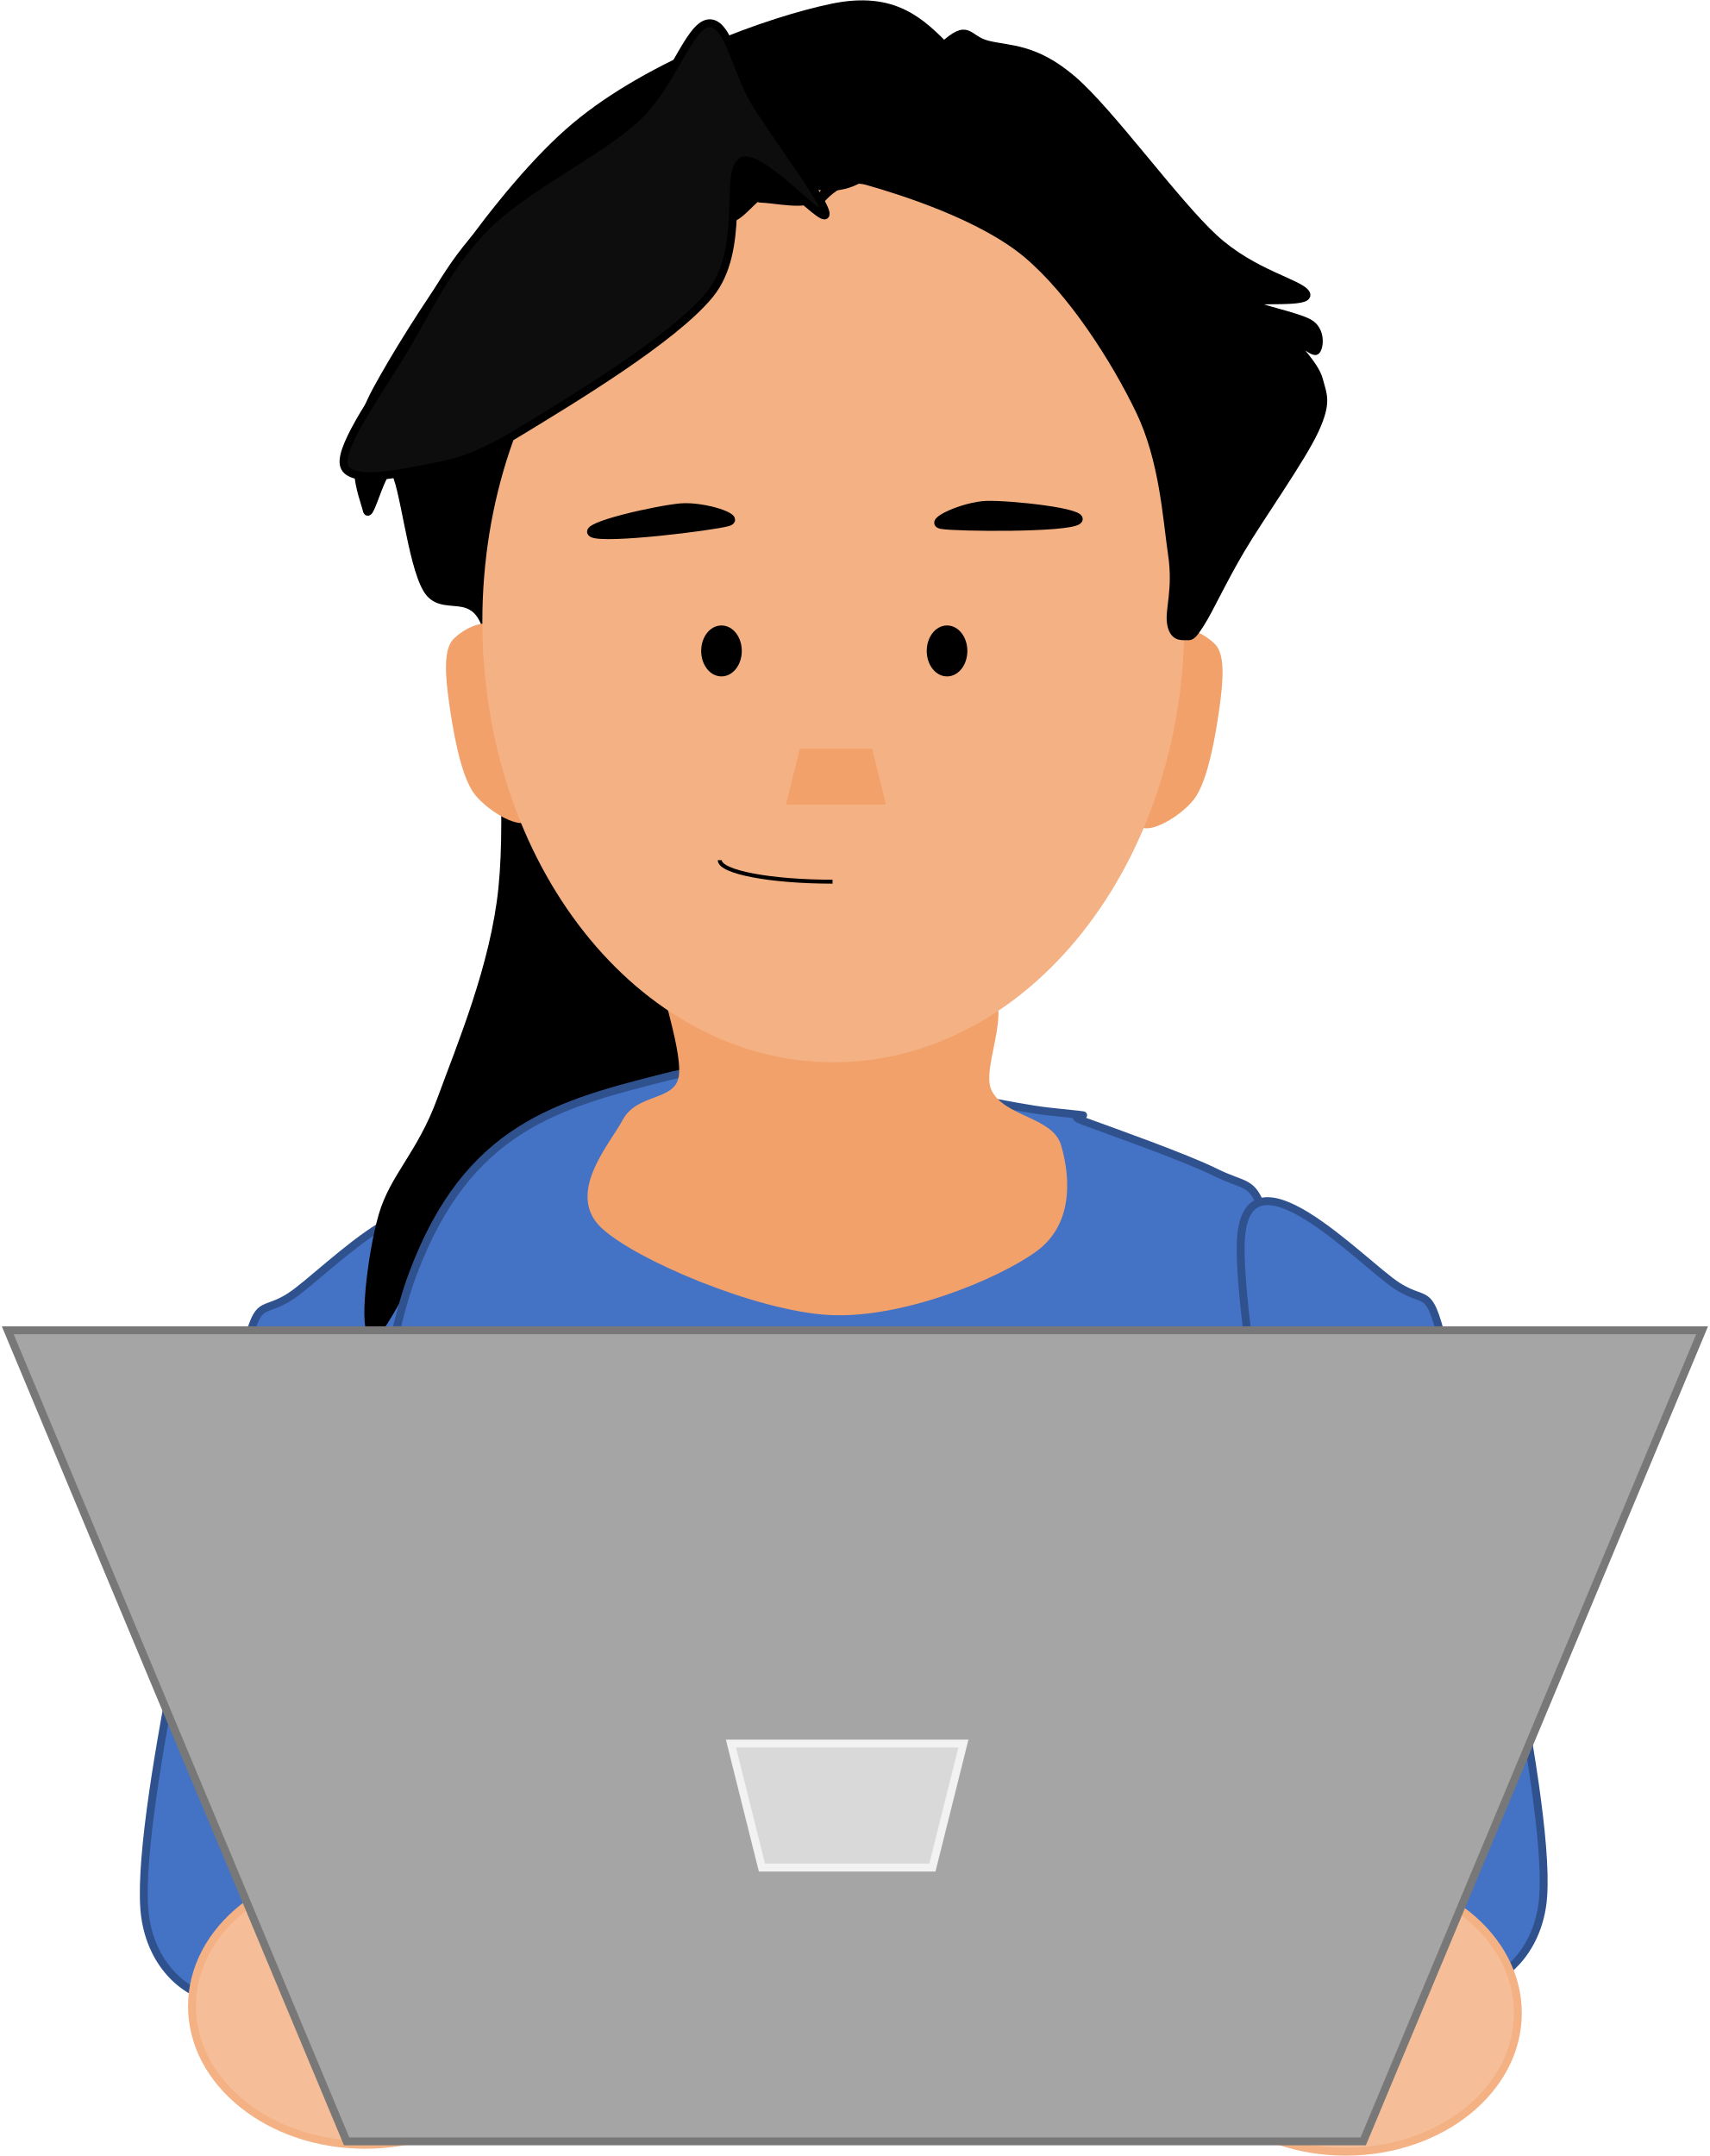
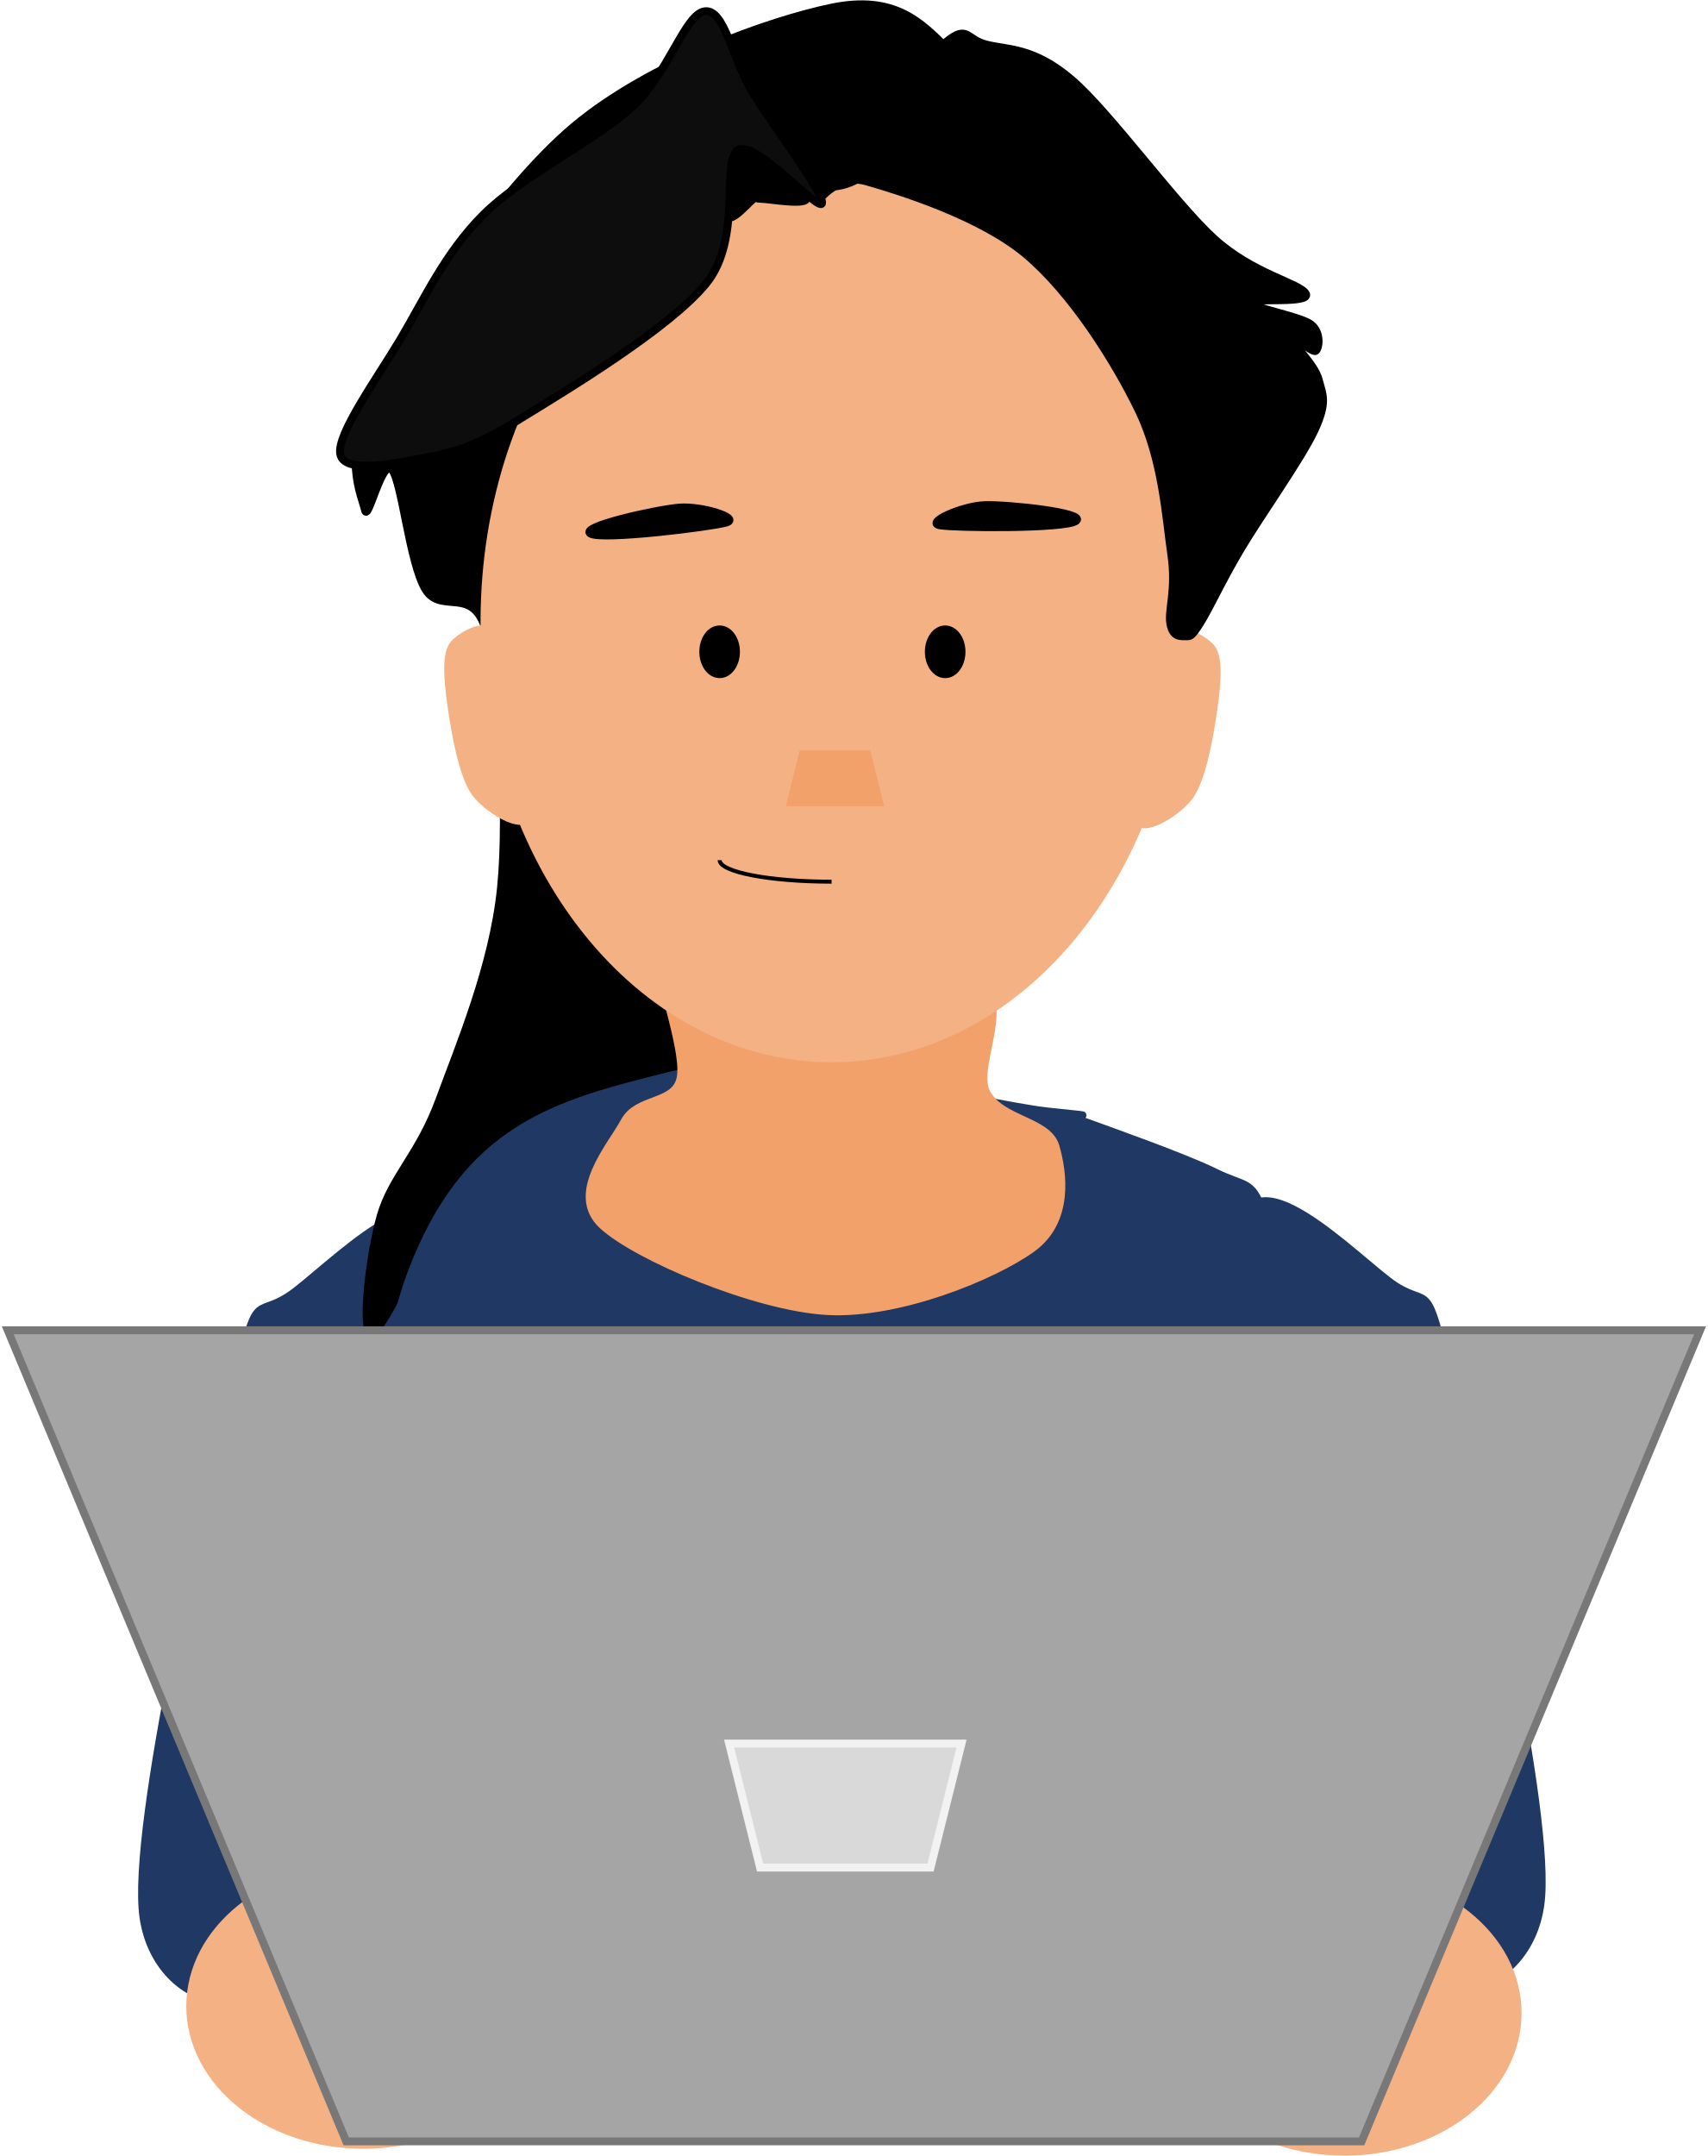
- <svg xmlns="http://www.w3.org/2000/svg" width="993" height="1252" xml:space="preserve" overflow="hidden">
+ <svg xmlns="http://www.w3.org/2000/svg" width="992" height="1252" xml:space="preserve" overflow="hidden">
  <defs>
    <clipPath id="clip0">
-       <rect x="1758" y="722" width="993" height="1252" />
+       <rect x="1043" y="-2" width="992" height="1252" />
    </clipPath>
  </defs>
-   <g clip-path="url(#clip0)" transform="translate(-1758 -722)">
-     <path d="M0.062 24.269C2.185-37.264 70.38 36.037 90.811 49.275 111.243 62.513 108.59 43.637 122.653 103.699 136.717 163.762 182.622 357.189 175.192 409.652 167.762 462.116 105.671 481.483 78.075 418.478 50.478 355.473-2.06 85.803 0.062 24.269Z" stroke="#2F528F" stroke-width="4.583" stroke-miterlimit="8" fill="#4472C4" fill-rule="evenodd" transform="matrix(-1 0 0 1 2017.5 1425.5)" />
-     <path d="M2308.5 750.521C2292.95 734.727 2277.4 718.932 2241.33 726.414 2205.25 733.896 2136.14 758.418 2092.05 795.41 2047.96 832.402 1996.96 911.234 1976.78 948.365 1956.6 985.495 1969.32 1010.43 1970.97 1018.19 1972.63 1025.95 1980.93 987.296 1986.73 994.916 1992.54 1002.54 1996.68 1048.12 2005.8 1063.91 2014.93 1079.71 2034.14 1060.72 2041.46 1089.68 2048.79 1118.64 2054.32 1192.48 2049.76 1237.65 2045.2 1282.81 2025.71 1328.95 2014.1 1360.68 2002.49 1392.4 1986.59 1405.43 1980.1 1428.01 1973.6 1450.59 1968.21 1497.42 1975.12 1496.17 1982.03 1494.93 2015.07 1421.36 2021.56 1420.53 2028.06 1419.7 2006.22 1470.82 2014.1 1491.19 2021.98 1511.55 2063.03 1549.38 2068.83 1542.73 2074.64 1536.08 2043.4 1477.33 2048.93 1451.29 2054.46 1425.24 2082.93 1398.5 2102 1386.45 2121.08 1374.39 2151.21 1387.97 2163.37 1378.97 2175.54 1369.96 2186.73 1357.21 2174.98 1332.41 2163.23 1307.61 2112.65 1282.12 2092.88 1230.17 2073.12 1178.21 2033.17 1085.94 2056.39 1020.69 2079.61 955.43 2232.2 838.636 2232.2 838.636L2308.5 750.521Z" stroke="#000000" stroke-width="4.583" stroke-miterlimit="8" fill-rule="evenodd" />
-     <path d="M2367.16 1367.47C2407.33 1371.83 2371.52 1367.28 2387.63 1373.16 2403.73 1379.04 2446.56 1394.21 2463.8 1402.75 2481.04 1411.29 2485.02 1407.3 2491.09 1424.38 2497.15 1441.45 2492.79 1425.89 2500.18 1505.19 2507.57 1584.48 2593.6 1824.07 2535.43 1900.14 2477.25 1976.2 2243.05 1954.96 2151.15 1961.6 2059.25 1968.24 2016.8 1956.66 1984.02 1939.97 1951.24 1923.28 1952.19 1941.11 1954.46 1861.44 1956.74 1781.76 1965.64 1547.68 1997.67 1461.94 2029.69 1376.19 2082.56 1363.1 2146.6 1346.98 2210.65 1330.86 2326.99 1363.1 2367.16 1367.47Z" stroke="#2F528F" stroke-width="4.583" stroke-miterlimit="8" fill="#4472C4" fill-rule="evenodd" />
-     <path d="M2053.12 1092.8C2045.21 1076.1 2026.81 1087.17 2021.09 1093.38 2015.37 1099.58 2016.7 1115.04 2018.8 1130.02 2020.9 1145 2025.38 1172.67 2033.67 1183.27 2041.97 1193.86 2065.9 1208.65 2068.57 1193.57 2071.24 1178.5 2061.03 1109.5 2053.12 1092.8Z" fill="#F2A16A" fill-rule="evenodd" />
-     <path d="M36.121 8.803C28.208-7.896 9.807 3.173 4.087 9.376-1.634 15.578-0.299 31.037 1.798 46.019 3.896 61.001 8.377 88.675 16.672 99.267 24.966 109.86 48.897 124.651 51.566 109.573 54.236 94.496 44.035 25.503 36.121 8.803Z" fill="#F2A16A" fill-rule="evenodd" transform="matrix(-1 0 0 1 2468 1087)" />
-     <path d="M2322.49 1290.39C2350.4 1299.7 2323.63 1340.18 2331.89 1356.4 2340.15 1372.62 2367.63 1372.62 2372.05 1387.71 2376.46 1402.81 2380.45 1431.02 2358.38 1446.95 2336.31 1462.89 2281.2 1485.6 2239.61 1483.34 2198.03 1481.09 2128.54 1451.75 2108.89 1433.41 2089.24 1415.08 2114.16 1387.43 2121.71 1373.33 2129.25 1359.22 2150.47 1363.45 2154.17 1348.79 2157.88 1334.12 2142.21 1293.35 2143.92 1285.31 2145.63 1277.27 2134.95 1298.43 2164.43 1300.55 2193.9 1302.66 2294.58 1281.08 2322.49 1290.39Z" stroke="#F2A16A" stroke-width="4.583" stroke-miterlimit="8" fill="#F2A16A" fill-rule="evenodd" />
-     <path d="M2045 1083C2045 945.481 2133.2 834 2242 834 2350.8 834 2439 945.481 2439 1083 2439 1220.52 2350.8 1332 2242 1332 2133.2 1332 2045 1220.52 2045 1083Z" stroke="#F4B183" stroke-width="13.75" stroke-miterlimit="8" fill="#F4B183" fill-rule="evenodd" />
-     <path d="M2305.07 749.205C2321.11 734.555 2318.94 744.724 2331.56 747.879 2344.19 751.033 2358.85 749.372 2380.8 768.13 2402.75 786.889 2440.64 839.696 2463.26 860.431 2485.88 881.165 2512.98 886.324 2516.51 892.535 2520.04 898.746 2483.97 894.732 2484.44 897.694 2484.92 900.656 2513.08 905.625 2519.37 910.307 2525.67 914.989 2524.15 924.448 2522.24 925.786 2520.33 927.124 2507.64 915.562 2507.92 918.333 2508.21 921.104 2521.66 933.525 2523.95 942.411 2526.25 951.297 2529.2 955.215 2521.66 971.649 2514.12 988.084 2489.79 1022.29 2478.72 1041.02 2467.65 1059.75 2460.59 1075.61 2455.24 1084.01 2449.9 1092.42 2449.51 1091.47 2446.65 1091.47 2443.79 1091.47 2439.4 1091.95 2438.06 1084.01 2436.73 1076.08 2441.69 1064.52 2438.64 1043.88 2435.58 1023.25 2433.77 989.23 2419.74 960.184 2405.71 931.137 2380.8 891.771 2354.46 869.603 2328.12 847.436 2281.55 832.817 2261.7 827.18 2241.85 821.542 2228.39 848.582 2235.36 835.779 2242.32 822.975 2289.04 763.855 2305.07 749.205Z" stroke="#000000" stroke-width="4.583" stroke-miterlimit="8" fill-rule="evenodd" />
-     <path d="M2227.47 836.807C2228.44 841.759 2205.88 837.453 2200.91 837.453 2195.95 837.453 2201.02 835.085 2197.67 836.807 2194.33 838.53 2184.39 851.664 2180.83 847.788 2177.27 843.913 2173.92 820.228 2176.3 813.554 2178.67 806.879 2186.55 804.941 2195.08 807.74 2203.61 810.539 2226.5 831.855 2227.47 836.807Z" stroke="#000000" stroke-width="4.583" stroke-miterlimit="8" fill-rule="evenodd" />
-     <path d="M2211.5 809.5C2211.5 797.902 2224.04 788.5 2239.5 788.5 2254.96 788.5 2267.5 797.902 2267.5 809.5 2267.5 821.098 2254.96 830.5 2239.5 830.5 2224.04 830.5 2211.5 821.098 2211.5 809.5Z" stroke="#000000" stroke-width="4.583" stroke-miterlimit="8" fill-rule="evenodd" />
-     <path d="M2304.89 1026.89C2296.06 1025.37 2317.8 1015.6 2330.98 1015.16 2344.17 1014.73 2389.98 1019.54 2383.99 1024.27 2378.01 1029 2313.73 1028.4 2304.89 1026.89Z" stroke="#000000" stroke-width="4.583" stroke-miterlimit="8" fill-rule="evenodd" />
-     <path d="M2211.5 1191.5 2220.75 1154.5 2266.25 1154.5 2275.5 1191.5Z" stroke="#F4B183" stroke-width="4.583" stroke-miterlimit="8" fill="#F2A16A" fill-rule="evenodd" />
-     <path d="M2237.45 846.615C2238.84 840.951 2208.12 800.479 2196.77 781.969 2185.42 763.459 2180.99 734.037 2169.37 735.557 2157.74 737.076 2148.47 771.471 2127.02 791.086 2105.57 810.701 2063.08 830.868 2040.66 853.245 2018.24 875.622 2006.34 902.282 1992.5 925.35 1978.67 948.418 1955.55 980.188 1957.63 991.653 1959.71 1003.12 1987.66 997.455 2004.96 994.14 2022.26 990.825 2033.88 988.614 2061.42 971.762 2088.96 954.91 2149.02 918.996 2170.2 893.027 2191.37 867.059 2178.78 822.994 2188.46 815.95 2198.15 808.905 2236.07 852.278 2237.45 846.615Z" stroke="#000000" stroke-width="4.583" stroke-miterlimit="8" fill="#0D0D0D" fill-rule="evenodd" />
-     <path d="M2478.56 1443.72C2480.68 1382.32 2548.88 1455.46 2569.31 1468.67 2589.74 1481.88 2587.09 1463.04 2601.15 1522.97 2615.22 1582.9 2661.12 1775.91 2653.69 1828.26 2646.26 1880.61 2584.17 1899.93 2556.57 1837.06 2528.98 1774.2 2476.44 1505.12 2478.56 1443.72Z" stroke="#2F528F" stroke-width="4.583" stroke-miterlimit="8" fill="#4472C4" fill-rule="evenodd" />
-     <path d="M1869.5 1887C1869.5 1842.54 1914.5 1806.5 1970 1806.5 2025.5 1806.5 2070.5 1842.54 2070.5 1887 2070.5 1931.46 2025.5 1967.5 1970 1967.5 1914.5 1967.5 1869.5 1931.46 1869.5 1887Z" stroke="#F4B184" stroke-width="4.583" stroke-miterlimit="8" fill="#F6BE98" fill-rule="evenodd" />
-     <path d="M2439.5 1891C2439.5 1846.54 2484.27 1810.5 2539.5 1810.5 2594.73 1810.5 2639.5 1846.54 2639.5 1891 2639.5 1935.46 2594.73 1971.5 2539.5 1971.5 2484.27 1971.5 2439.5 1935.46 2439.5 1891Z" stroke="#F4B184" stroke-width="4.583" stroke-miterlimit="8" fill="#F6BE98" fill-rule="evenodd" />
-     <path d="M1762.5 1494.5 2746.5 1494.5 2549.7 1965.5 1959.3 1965.5Z" stroke="#787878" stroke-width="4.583" stroke-miterlimit="8" fill="#A5A5A5" fill-rule="evenodd" />
-     <path d="M1.236 3.252C-5.663-2.472 18.051-0.088 29.693 6.114 41.335 12.316 78.632 39.348 71.086 40.461 63.541 41.574 8.134 8.976 1.236 3.252Z" stroke="#000000" stroke-width="4.583" stroke-miterlimit="8" fill-rule="evenodd" transform="matrix(-0.917688 -0.397302 -0.397302 0.917688 2183.15 1022.78)" />
-     <path d="M2167.5 1100C2167.5 1093.1 2171.75 1087.5 2177 1087.5 2182.25 1087.5 2186.5 1093.1 2186.5 1100 2186.5 1106.9 2182.25 1112.5 2177 1112.5 2171.75 1112.5 2167.5 1106.9 2167.5 1100Z" stroke="#000000" stroke-width="4.583" stroke-miterlimit="8" fill-rule="evenodd" />
-     <path d="M2298.5 1100C2298.5 1093.1 2302.75 1087.5 2308 1087.5 2313.25 1087.5 2317.5 1093.1 2317.5 1100 2317.5 1106.9 2313.25 1112.5 2308 1112.5 2302.75 1112.5 2298.5 1106.9 2298.5 1100Z" stroke="#000000" stroke-width="4.583" stroke-miterlimit="8" fill-rule="evenodd" />
-     <path d="M2241.5 1234C2205.33 1234 2176 1228.4 2176 1221.5" stroke="#000000" stroke-width="2.292" stroke-miterlimit="8" fill="none" fill-rule="evenodd" />
-     <path d="M2317.5 1734.5 2299.5 1806.5 2200.5 1806.5 2182.5 1734.5Z" stroke="#F2F2F2" stroke-width="4.583" stroke-miterlimit="8" fill="#D9D9D9" fill-rule="evenodd" />
+   <g clip-path="url(#clip0)" transform="translate(-1043 2)">
+     <path d="M0.062 24.269C2.185-37.264 70.38 36.037 90.811 49.275 111.243 62.513 108.59 43.637 122.653 103.699 136.717 163.762 182.622 357.189 175.192 409.652 167.762 462.116 105.671 481.483 78.075 418.478 50.478 355.473-2.06 85.803 0.062 24.269Z" stroke="#203864" stroke-width="4.583" stroke-miterlimit="8" fill="#203864" fill-rule="evenodd" transform="matrix(-1 0 0 1 1301.5 701.5)" />
+     <path d="M1593.5 26.521C1577.91 10.726 1562.31-5.068 1526.13 2.414 1489.95 9.895 1420.64 34.418 1376.42 71.41 1332.2 108.402 1281.05 187.234 1260.81 224.364 1240.57 261.495 1253.33 286.433 1254.99 294.192 1256.65 301.95 1264.97 263.296 1270.79 270.916 1276.61 278.536 1280.77 324.118 1289.92 339.912 1299.07 355.706 1318.34 336.725 1325.69 365.681 1333.03 394.637 1338.58 468.482 1334 513.648 1329.43 558.814 1309.88 604.95 1298.24 636.677 1286.6 668.404 1270.65 681.427 1264.14 704.01 1257.62 726.593 1252.22 773.422 1259.15 772.175 1266.08 770.928 1299.21 697.36 1305.72 696.528 1312.24 695.697 1290.34 746.821 1298.24 767.187 1306.14 787.553 1347.31 825.376 1353.13 818.726 1358.95 812.076 1327.63 753.333 1333.17 727.286 1338.72 701.239 1367.27 674.5 1386.4 662.446 1405.53 650.393 1435.75 663.97 1447.95 654.965 1460.15 645.96 1471.38 633.213 1459.59 608.413 1447.81 583.614 1397.08 558.122 1377.25 506.167 1357.43 454.212 1317.37 361.94 1340.66 296.685 1363.95 231.43 1516.98 114.636 1516.98 114.636L1593.5 26.521Z" stroke="#000000" stroke-width="4.583" stroke-miterlimit="8" fill-rule="evenodd" />
+     <path d="M1651.85 643.468C1692.09 647.831 1656.22 643.278 1672.35 649.159 1688.48 655.039 1731.38 670.215 1748.65 678.751 1765.92 687.287 1769.91 683.304 1775.98 700.376 1782.05 717.449 1777.69 701.894 1785.09 781.187 1792.49 860.48 1878.66 1100.07 1820.39 1176.14 1762.12 1252.2 1527.53 1230.96 1435.48 1237.6 1343.43 1244.24 1300.91 1232.66 1268.07 1215.97 1235.24 1199.28 1236.19 1217.11 1238.47 1137.44 1240.74 1057.76 1249.66 823.679 1281.74 737.936 1313.82 652.194 1366.77 639.104 1430.92 622.98 1495.08 606.856 1611.61 639.104 1651.85 643.468Z" stroke="#203864" stroke-width="4.583" stroke-miterlimit="8" fill="#203864" fill-rule="evenodd" />
+     <path d="M1337.12 369.803C1329.21 353.103 1310.81 364.173 1305.09 370.375 1299.37 376.578 1300.7 392.037 1302.8 407.019 1304.9 422.001 1309.38 449.675 1317.67 460.267 1325.97 470.86 1349.9 485.651 1352.57 470.573 1355.24 455.496 1345.03 386.503 1337.12 369.803Z" fill="#F4B184" fill-rule="evenodd" />
+     <path d="M36.121 8.803C28.208-7.896 9.807 3.173 4.087 9.376-1.634 15.578-0.299 31.037 1.798 46.019 3.896 61.001 8.377 88.675 16.672 99.267 24.966 109.859 48.897 124.65 51.566 109.573 54.236 94.496 44.035 25.503 36.121 8.803Z" fill="#F4B184" fill-rule="evenodd" transform="matrix(-1 0 0 1 1752 363)" />
+     <path d="M1606.49 566.392C1634.4 575.701 1607.63 616.182 1615.89 632.402 1624.15 648.622 1651.63 648.623 1656.05 663.714 1660.46 678.806 1664.45 707.016 1642.38 722.954 1620.31 738.892 1565.2 761.601 1523.61 759.344 1482.03 757.087 1412.54 727.749 1392.89 709.413 1373.24 691.077 1398.16 663.432 1405.71 649.328 1413.25 635.223 1434.47 639.455 1438.17 624.786 1441.88 610.117 1426.21 569.354 1427.92 561.314 1429.63 553.275 1418.95 574.432 1448.43 576.547 1477.9 578.663 1578.58 557.083 1606.49 566.392Z" stroke="#F2A16A" stroke-width="4.583" stroke-miterlimit="8" fill="#F2A16A" fill-rule="evenodd" />
+     <path d="M1329 359C1329 221.481 1417.2 110 1526 110 1634.8 110 1723 221.481 1723 359 1723 496.519 1634.8 608 1526 608 1417.2 608 1329 496.519 1329 359Z" stroke="#F4B183" stroke-width="13.75" stroke-miterlimit="8" fill="#F4B183" fill-rule="evenodd" />
+     <path d="M1589.32 25.205C1605.41 10.555 1603.23 20.725 1615.9 23.879 1628.56 27.033 1643.28 25.372 1665.3 44.13 1687.33 62.889 1725.35 115.696 1748.04 136.431 1770.74 157.165 1797.93 162.324 1801.48 168.535 1805.02 174.746 1768.82 170.733 1769.3 173.695 1769.78 176.657 1798.03 181.625 1804.35 186.307 1810.67 190.989 1809.14 200.448 1807.22 201.786 1805.31 203.124 1792.57 191.562 1792.86 194.333 1793.15 197.104 1806.65 209.525 1808.95 218.411 1811.24 227.297 1814.21 231.215 1806.65 247.649 1799.08 264.084 1774.66 298.29 1763.56 317.018 1752.45 335.745 1745.36 351.607 1740 360.015 1734.64 368.423 1734.25 367.467 1731.38 367.467 1728.51 367.467 1724.1 367.945 1722.76 360.015 1721.42 352.084 1726.4 340.523 1723.34 319.884 1720.27 299.246 1718.45 265.23 1704.38 236.184 1690.3 207.137 1665.3 167.771 1638.87 145.603 1612.44 123.436 1565.71 108.817 1545.8 103.18 1525.88 97.542 1512.37 124.582 1519.37 111.779 1526.36 98.975 1573.23 39.855 1589.32 25.205Z" stroke="#000000" stroke-width="4.583" stroke-miterlimit="8" fill-rule="evenodd" />
+     <path d="M1511.47 112.807C1512.44 117.759 1489.88 113.453 1484.91 113.453 1479.95 113.453 1485.02 111.085 1481.67 112.807 1478.33 114.53 1468.39 127.664 1464.83 123.788 1461.27 119.913 1457.92 96.228 1460.3 89.554 1462.67 82.879 1470.55 80.941 1479.08 83.74 1487.61 86.539 1510.5 107.855 1511.47 112.807Z" stroke="#000000" stroke-width="4.583" stroke-miterlimit="8" fill-rule="evenodd" />
+     <path d="M1496.5 85.5C1496.5 73.902 1508.81 64.5 1524 64.5 1539.19 64.5 1551.5 73.902 1551.5 85.5 1551.5 97.098 1539.19 106.5 1524 106.5 1508.81 106.5 1496.5 97.098 1496.5 85.5Z" stroke="#000000" stroke-width="4.583" stroke-miterlimit="8" fill-rule="evenodd" />
+     <path d="M1589 303.058C1580.17 301.54 1601.91 291.773 1615.09 291.337 1628.27 290.901 1674.08 295.714 1668.1 300.444 1662.12 305.175 1597.84 304.576 1589 303.058Z" stroke="#000000" stroke-width="4.583" stroke-miterlimit="8" fill-rule="evenodd" />
+     <path d="M1496.5 468.5 1505.75 431.5 1550.25 431.5 1559.5 468.5Z" stroke="#F4B183" stroke-width="4.583" stroke-miterlimit="8" fill="#F2A16A" fill-rule="evenodd" />
+     <path d="M1520.45 116.037C1521.84 110.352 1491.12 69.726 1479.77 51.146 1468.42 32.566 1463.99 3.031 1452.37 4.557 1440.74 6.082 1431.47 40.608 1410.02 60.297 1388.57 79.986 1346.08 100.23 1323.66 122.693 1301.24 145.155 1289.34 171.916 1275.5 195.072 1261.67 218.227 1238.55 250.118 1240.63 261.627 1242.71 273.136 1270.66 267.451 1287.96 264.123 1305.26 260.795 1316.88 258.577 1344.42 241.661 1371.96 224.745 1432.02 188.694 1453.2 162.626 1474.37 136.559 1461.78 92.327 1471.46 85.255 1481.15 78.184 1519.07 121.722 1520.45 116.037Z" stroke="#000000" stroke-width="4.583" stroke-miterlimit="8" fill="#0D0D0D" fill-rule="evenodd" />
+     <path d="M1762.56 719.716C1764.68 658.317 1832.88 731.458 1853.31 744.667 1873.74 757.877 1871.09 739.041 1885.15 798.973 1899.22 858.905 1945.12 1051.91 1937.69 1104.26 1930.26 1156.61 1868.17 1175.93 1840.57 1113.06 1812.98 1050.2 1760.44 781.116 1762.56 719.716Z" stroke="#203864" stroke-width="4.583" stroke-miterlimit="8" fill="#203864" fill-rule="evenodd" />
+     <path d="M1153.5 1163C1153.5 1118.54 1198.5 1082.5 1254 1082.5 1309.5 1082.5 1354.5 1118.54 1354.5 1163 1354.5 1207.46 1309.5 1243.5 1254 1243.5 1198.5 1243.5 1153.5 1207.46 1153.5 1163Z" stroke="#F4B184" stroke-width="4.583" stroke-miterlimit="8" fill="#F4B184" fill-rule="evenodd" />
+     <path d="M1723.5 1167C1723.5 1122.54 1768.5 1086.5 1824 1086.5 1879.5 1086.5 1924.5 1122.54 1924.5 1167 1924.5 1211.46 1879.5 1247.5 1824 1247.5 1768.5 1247.5 1723.5 1211.46 1723.5 1167Z" stroke="#F4B184" stroke-width="4.583" stroke-miterlimit="8" fill="#F4B184" fill-rule="evenodd" />
+     <path d="M1047.5 770.5 2030.5 770.5 1833.9 1241.5 1244.1 1241.5Z" stroke="#787878" stroke-width="4.583" stroke-miterlimit="8" fill="#A5A5A5" fill-rule="evenodd" />
+     <path d="M1.236 3.252C-5.663-2.472 18.051-0.088 29.693 6.114 41.335 12.316 78.632 39.348 71.086 40.461 63.541 41.574 8.134 8.976 1.236 3.252Z" stroke="#000000" stroke-width="4.583" stroke-miterlimit="8" fill-rule="evenodd" transform="matrix(-0.917688 -0.397302 -0.397302 0.917688 1467.26 298.953)" />
+     <path d="M1451.5 376.5C1451.5 369.32 1455.75 363.5 1461 363.5 1466.25 363.5 1470.5 369.32 1470.5 376.5 1470.5 383.68 1466.25 389.5 1461 389.5 1455.75 389.5 1451.5 383.68 1451.5 376.5Z" stroke="#000000" stroke-width="4.583" stroke-miterlimit="8" fill-rule="evenodd" />
+     <path d="M1582.5 376.5C1582.5 369.32 1586.75 363.5 1592 363.5 1597.25 363.5 1601.5 369.32 1601.5 376.5 1601.5 383.68 1597.25 389.5 1592 389.5 1586.75 389.5 1582.5 383.68 1582.5 376.5Z" stroke="#000000" stroke-width="4.583" stroke-miterlimit="8" fill-rule="evenodd" />
+     <path d="M1526 510C1490.1 510 1461 504.404 1461 497.5" stroke="#000000" stroke-width="2.292" stroke-miterlimit="8" fill="none" fill-rule="evenodd" />
+     <path d="M1601.5 1010.5 1583.5 1082.5 1484.5 1082.5 1466.5 1010.5Z" stroke="#F2F2F2" stroke-width="4.583" stroke-miterlimit="8" fill="#D9D9D9" fill-rule="evenodd" />
  </g>
</svg>
